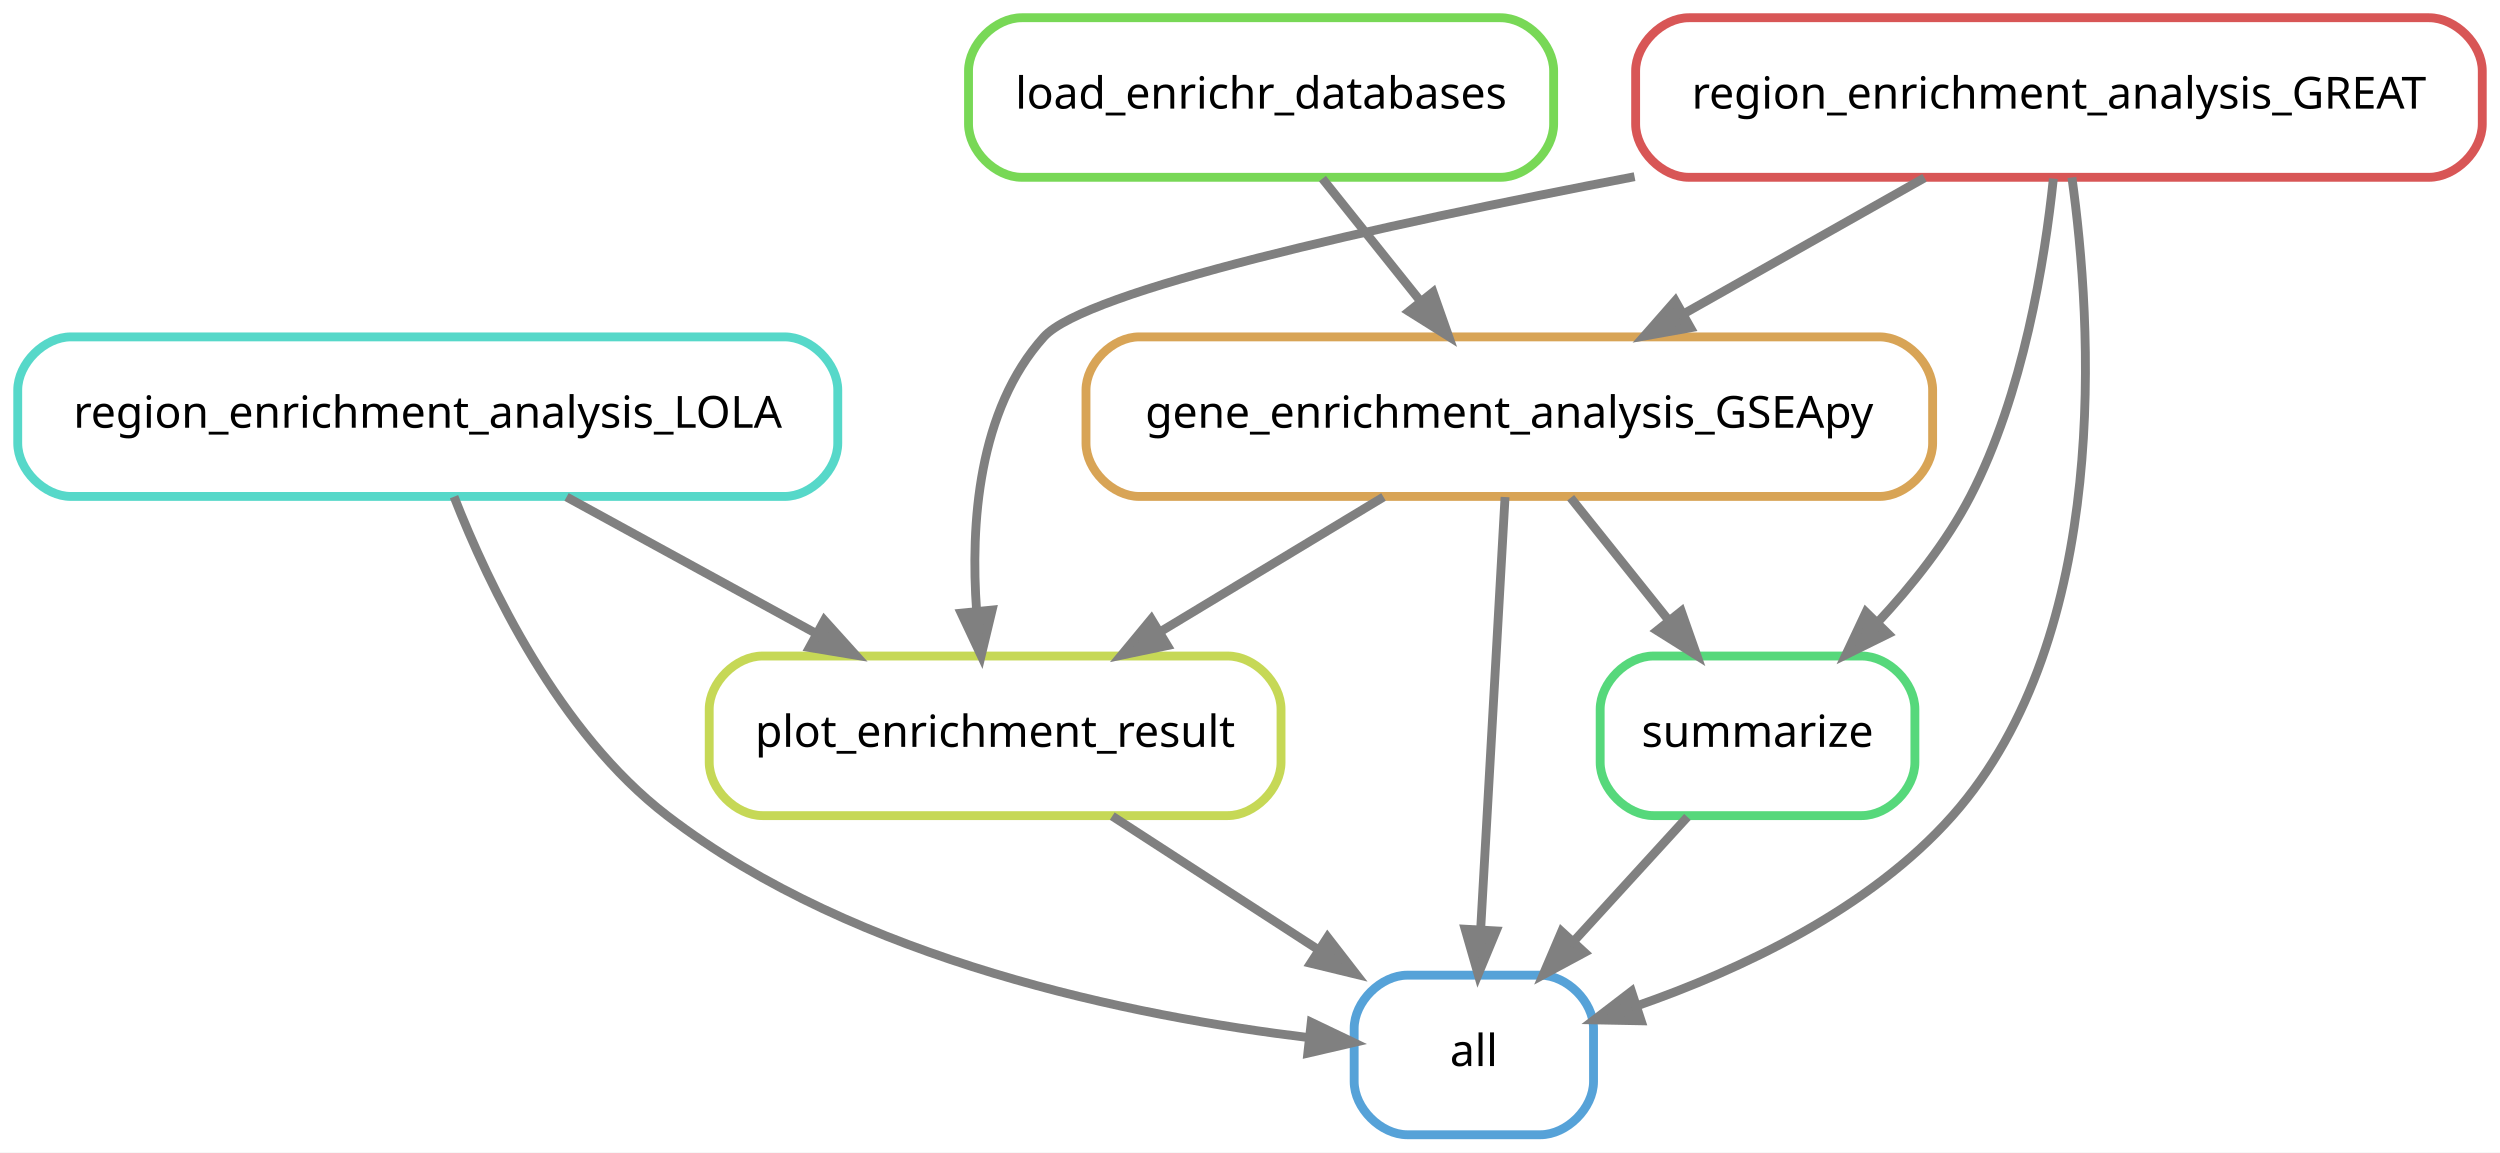
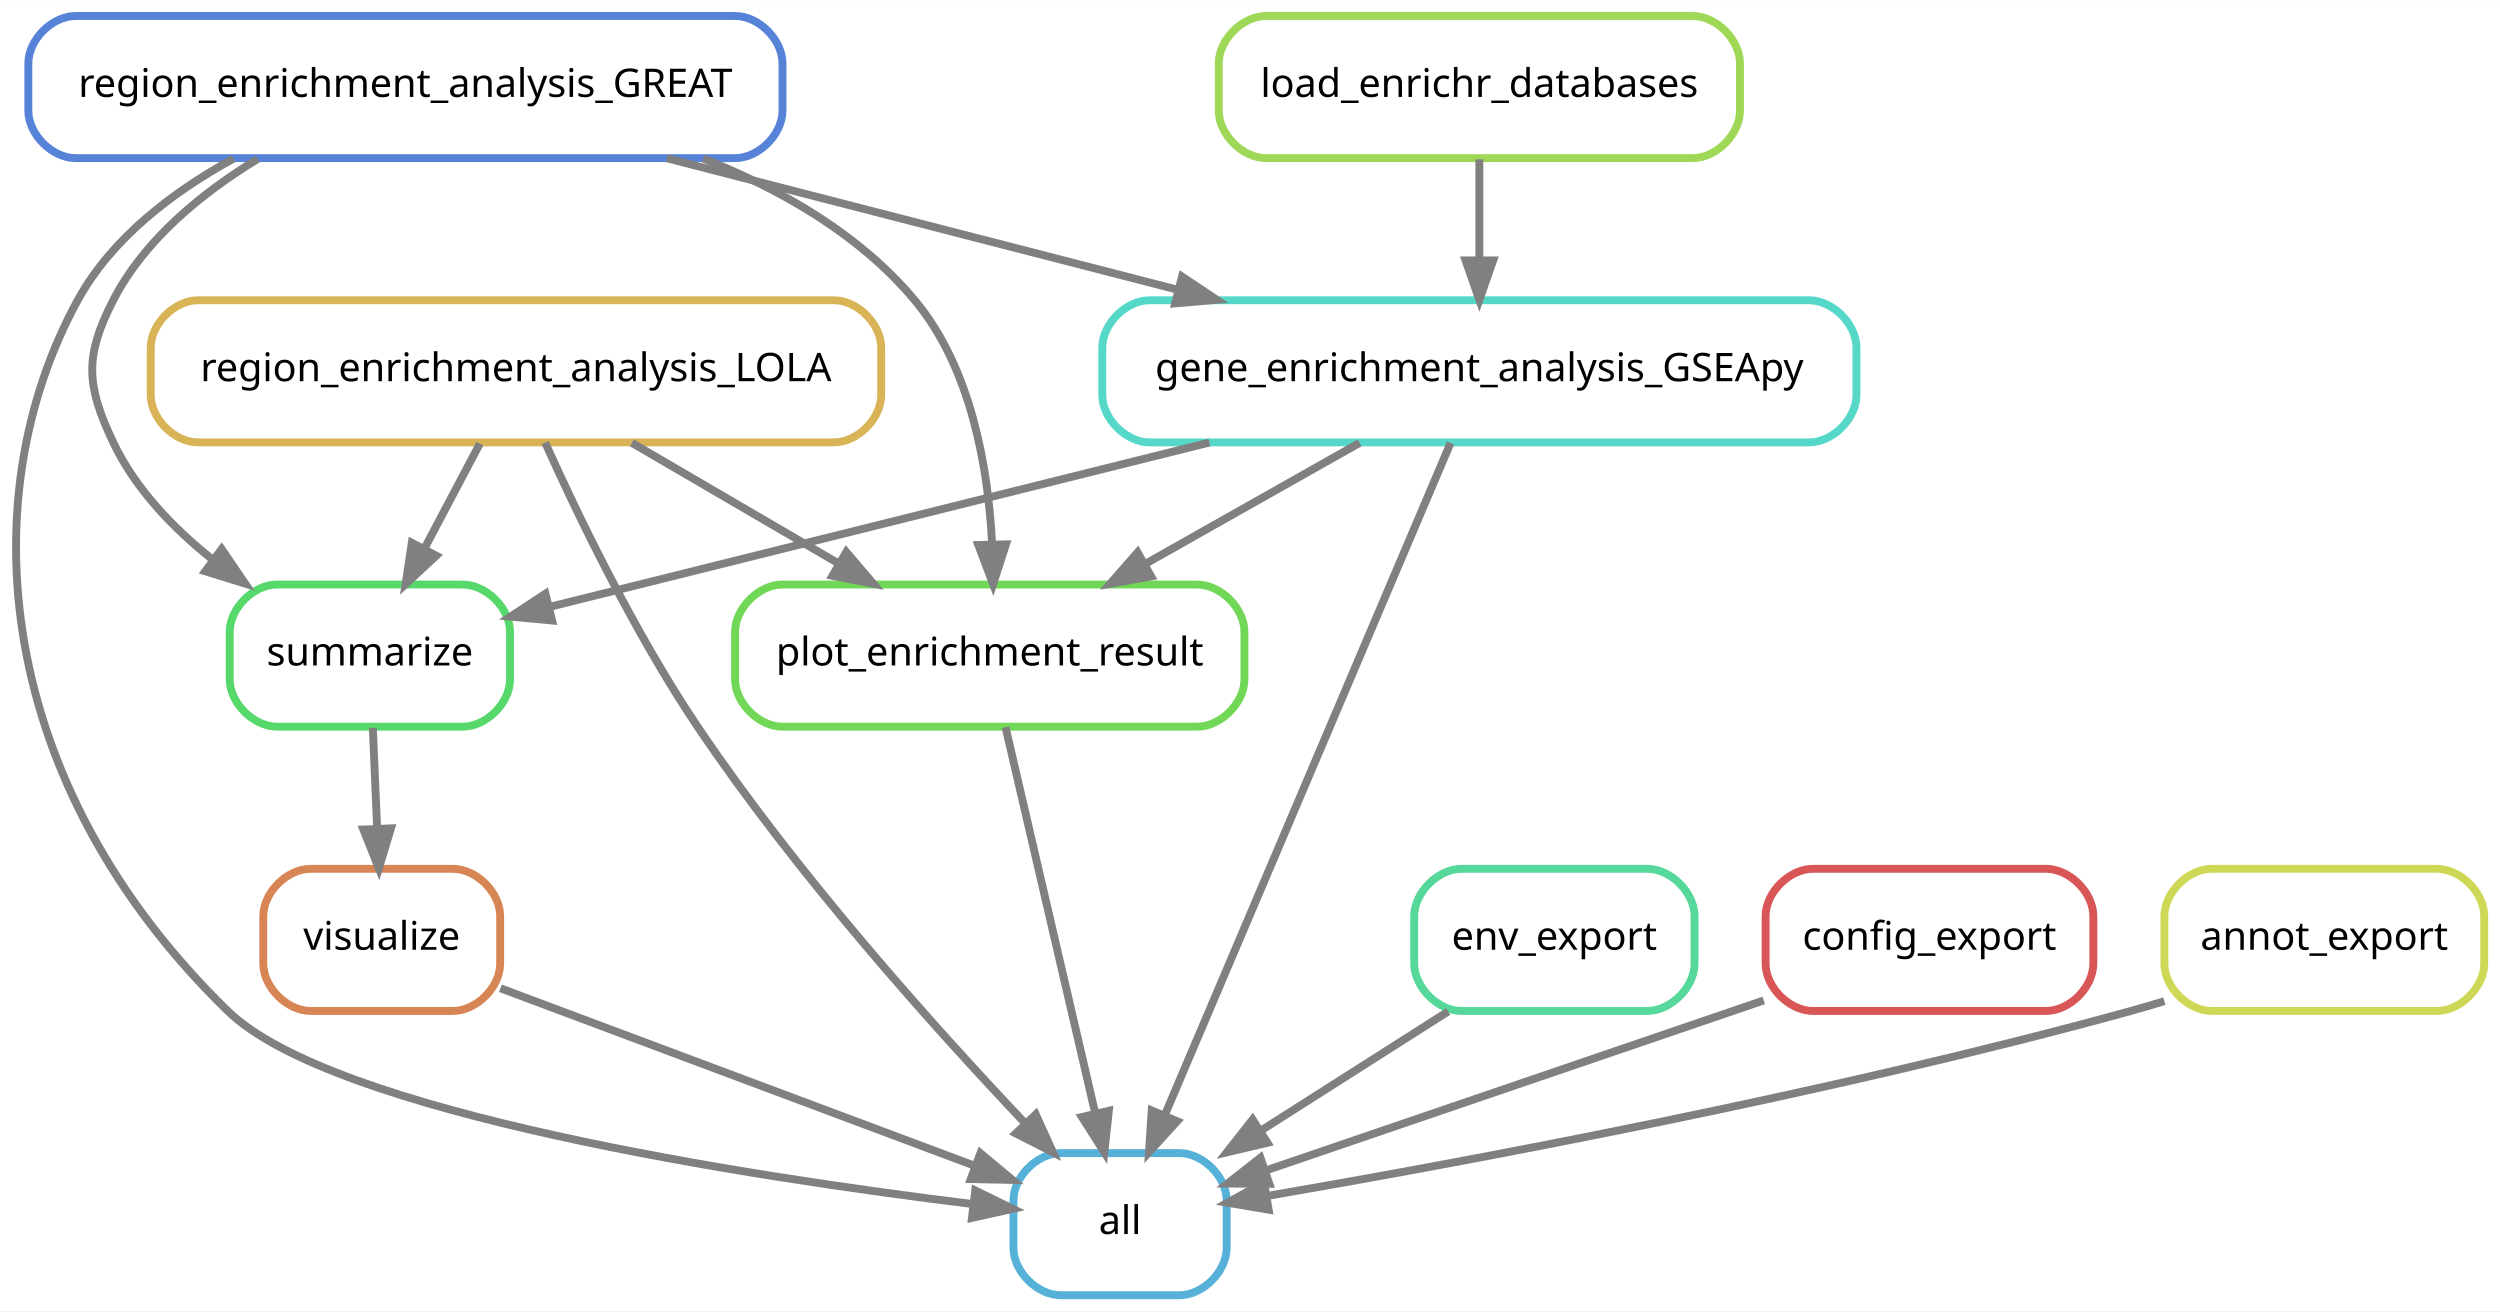
- <svg xmlns="http://www.w3.org/2000/svg" width="564pt" height="260pt" viewBox="0.00 0.00 564.00 260.00">
-   <g id="graph0" class="graph" transform="scale(1 1) rotate(0) translate(4 256)">
-     <polygon fill="white" stroke="transparent" points="-4,4 -4,-256 560,-256 560,4 -4,4" />
+ <svg xmlns="http://www.w3.org/2000/svg" width="633pt" height="332pt" viewBox="0.00 0.00 633.18 332.00">
+   <g id="graph0" class="graph" transform="scale(1 1) rotate(0) translate(4 328)">
+     <polygon fill="white" stroke="transparent" points="-4,4 -4,-328 629.18,-328 629.18,4 -4,4" />
    <g id="node1" class="node">
-       <path fill="none" stroke="#56a2d8" stroke-width="2" d="M343.5,-36C343.5,-36 313.5,-36 313.5,-36 307.5,-36 301.5,-30 301.5,-24 301.5,-24 301.5,-12 301.5,-12 301.5,-6 307.5,0 313.5,0 313.5,0 343.5,0 343.5,0 349.5,0 355.5,-6 355.5,-12 355.5,-12 355.5,-24 355.5,-24 355.5,-30 349.5,-36 343.5,-36" />
-       <text text-anchor="middle" x="328.5" y="-15.5" font-family="sans" font-size="10.00">all</text>
+       <path fill="none" stroke="#56b1d8" stroke-width="2" d="M294.68,-36C294.68,-36 264.68,-36 264.68,-36 258.68,-36 252.68,-30 252.68,-24 252.68,-24 252.68,-12 252.68,-12 252.68,-6 258.68,0 264.68,0 264.68,0 294.68,0 294.68,0 300.68,0 306.68,-6 306.68,-12 306.68,-12 306.68,-24 306.68,-24 306.68,-30 300.68,-36 294.68,-36" />
+       <text text-anchor="middle" x="279.68" y="-15.5" font-family="sans" font-size="10.00">all</text>
    </g>
    <g id="node2" class="node">
-       <path fill="none" stroke="#56d8c9" stroke-width="2" d="M173,-180C173,-180 12,-180 12,-180 6,-180 0,-174 0,-168 0,-168 0,-156 0,-156 0,-150 6,-144 12,-144 12,-144 173,-144 173,-144 179,-144 185,-150 185,-156 185,-156 185,-168 185,-168 185,-174 179,-180 173,-180" />
-       <text text-anchor="middle" x="92.5" y="-159.5" font-family="sans" font-size="10.00">region_enrichment_analysis_LOLA</text>
+       <path fill="none" stroke="#d8b456" stroke-width="2" d="M207.18,-252C207.18,-252 46.18,-252 46.18,-252 40.18,-252 34.18,-246 34.18,-240 34.18,-240 34.18,-228 34.18,-228 34.18,-222 40.18,-216 46.18,-216 46.18,-216 207.18,-216 207.18,-216 213.18,-216 219.18,-222 219.18,-228 219.18,-228 219.18,-240 219.18,-240 219.18,-246 213.18,-252 207.18,-252" />
+       <text text-anchor="middle" x="126.68" y="-231.5" font-family="sans" font-size="10.00">region_enrichment_analysis_LOLA</text>
+     </g>
+     <g id="edge3" class="edge">
+       <path fill="none" stroke="grey" stroke-width="2" d="M134.07,-215.95C142.36,-197.53 156.76,-167.66 172.68,-144 197.88,-106.58 232.7,-67.76 255.69,-43.51" />
+       <polygon fill="grey" stroke="grey" stroke-width="2" points="258.33,-45.81 262.71,-36.17 253.27,-40.98 258.33,-45.81" />
+     </g>
+     <g id="node3" class="node">
+       <path fill="none" stroke="#70d856" stroke-width="2" d="M299.18,-180C299.18,-180 194.18,-180 194.18,-180 188.18,-180 182.18,-174 182.18,-168 182.18,-168 182.18,-156 182.18,-156 182.18,-150 188.18,-144 194.18,-144 194.18,-144 299.18,-144 299.18,-144 305.18,-144 311.18,-150 311.18,-156 311.18,-156 311.18,-168 311.18,-168 311.18,-174 305.18,-180 299.18,-180" />
+       <text text-anchor="middle" x="246.68" y="-159.5" font-family="sans" font-size="10.00">plot_enrichment_result</text>
+     </g>
+     <g id="edge9" class="edge">
+       <path fill="none" stroke="grey" stroke-width="2" d="M156.04,-215.88C171.73,-206.72 191.24,-195.34 208.14,-185.48" />
+       <polygon fill="grey" stroke="grey" stroke-width="2" points="210.34,-188.25 217.22,-180.19 206.82,-182.21 210.34,-188.25" />
+     </g>
+     <g id="node8" class="node">
+       <path fill="none" stroke="#56d86b" stroke-width="2" d="M113.18,-180C113.18,-180 66.18,-180 66.18,-180 60.18,-180 54.18,-174 54.18,-168 54.18,-168 54.18,-156 54.18,-156 54.18,-150 60.18,-144 66.18,-144 66.18,-144 113.18,-144 113.18,-144 119.18,-144 125.18,-150 125.18,-156 125.18,-156 125.18,-168 125.18,-168 125.18,-174 119.18,-180 113.18,-180" />
+       <text text-anchor="middle" x="89.68" y="-159.5" font-family="sans" font-size="10.00">summarize</text>
+     </g>
+     <g id="edge15" class="edge">
+       <path fill="none" stroke="grey" stroke-width="2" d="M117.54,-215.7C113.28,-207.64 108.13,-197.89 103.42,-188.98" />
+       <polygon fill="grey" stroke="grey" stroke-width="2" points="106.49,-187.31 98.73,-180.1 100.3,-190.58 106.49,-187.31" />
+     </g>
+     <g id="edge6" class="edge">
+       <path fill="none" stroke="grey" stroke-width="2" d="M250.67,-143.87C256.31,-119.56 266.71,-74.82 273.41,-46.01" />
+       <polygon fill="grey" stroke="grey" stroke-width="2" points="276.84,-46.72 275.69,-36.19 270.02,-45.14 276.84,-46.72" />
+     </g>
+     <g id="node4" class="node">
+       <path fill="none" stroke="#5682d8" stroke-width="2" d="M182.18,-324C182.18,-324 15.18,-324 15.18,-324 9.18,-324 3.18,-318 3.18,-312 3.18,-312 3.18,-300 3.18,-300 3.18,-294 9.18,-288 15.18,-288 15.18,-288 182.18,-288 182.18,-288 188.18,-288 194.18,-294 194.18,-300 194.18,-300 194.18,-312 194.18,-312 194.18,-318 188.18,-324 182.18,-324" />
+       <text text-anchor="middle" x="98.68" y="-303.5" font-family="sans" font-size="10.00">region_enrichment_analysis_GREAT</text>
+     </g>
+     <g id="edge8" class="edge">
+       <path fill="none" stroke="grey" stroke-width="2" d="M55.12,-287.87C39.82,-279.49 24.31,-267.74 15.68,-252 -11.81,-201.83 -5.29,-129.37 53.68,-72 80.27,-46.14 185.44,-30.07 242.46,-23.08" />
+       <polygon fill="grey" stroke="grey" stroke-width="2" points="243,-26.54 252.52,-21.88 242.17,-19.59 243,-26.54" />
+     </g>
+     <g id="edge10" class="edge">
+       <path fill="none" stroke="grey" stroke-width="2" d="M174.12,-287.88C194.07,-279.99 213.87,-268.54 227.68,-252 241.97,-234.89 246.28,-209.6 247.27,-190.35" />
+       <polygon fill="grey" stroke="grey" stroke-width="2" points="250.78,-190.18 247.52,-180.1 243.78,-190.01 250.78,-190.18" />
+     </g>
+     <g id="node5" class="node">
+       <path fill="none" stroke="#56d8c9" stroke-width="2" d="M454.18,-252C454.18,-252 287.18,-252 287.18,-252 281.18,-252 275.18,-246 275.18,-240 275.18,-240 275.18,-228 275.18,-228 275.18,-222 281.18,-216 287.18,-216 287.18,-216 454.18,-216 454.18,-216 460.18,-216 466.18,-222 466.18,-228 466.18,-228 466.18,-240 466.18,-240 466.18,-246 460.18,-252 454.18,-252" />
+       <text text-anchor="middle" x="370.68" y="-231.5" font-family="sans" font-size="10.00">gene_enrichment_analysis_GSEApy</text>
+     </g>
+     <g id="edge13" class="edge">
+       <path fill="none" stroke="grey" stroke-width="2" d="M164.88,-287.97C203.95,-277.91 253.58,-265.14 294.31,-254.65" />
+       <polygon fill="grey" stroke="grey" stroke-width="2" points="295.38,-257.99 304.2,-252.11 293.64,-251.21 295.38,-257.99" />
+     </g>
+     <g id="edge16" class="edge">
+       <path fill="none" stroke="grey" stroke-width="2" d="M61.29,-287.8C47.14,-279.2 32.56,-267.32 24.68,-252 17.37,-237.77 17.82,-230.45 24.68,-216 30.25,-204.27 39.83,-194.28 49.94,-186.25" />
+       <polygon fill="grey" stroke="grey" stroke-width="2" points="52.14,-188.98 58.11,-180.22 47.98,-183.35 52.14,-188.98" />
+     </g>
+     <g id="edge7" class="edge">
+       <path fill="none" stroke="grey" stroke-width="2" d="M363.39,-215.85C347.55,-178.6 309.9,-90.07 290.97,-45.54" />
+       <polygon fill="grey" stroke="grey" stroke-width="2" points="294.15,-44.07 287.01,-36.23 287.7,-46.8 294.15,-44.07" />
+     </g>
+     <g id="edge11" class="edge">
+       <path fill="none" stroke="grey" stroke-width="2" d="M340.35,-215.88C323.99,-206.64 303.6,-195.13 286.03,-185.21" />
+       <polygon fill="grey" stroke="grey" stroke-width="2" points="287.56,-182.06 277.14,-180.19 284.12,-188.15 287.56,-182.06" />
+     </g>
+     <g id="edge17" class="edge">
+       <path fill="none" stroke="grey" stroke-width="2" d="M302.3,-215.97C250.35,-203.02 180.34,-185.58 135.11,-174.32" />
+       <polygon fill="grey" stroke="grey" stroke-width="2" points="135.84,-170.89 125.29,-171.87 134.14,-177.68 135.84,-170.89" />
+     </g>
+     <g id="node6" class="node">
+       <path fill="none" stroke="#9fd856" stroke-width="2" d="M424.68,-324C424.68,-324 316.68,-324 316.68,-324 310.68,-324 304.68,-318 304.68,-312 304.68,-312 304.68,-300 304.68,-300 304.68,-294 310.68,-288 316.68,-288 316.68,-288 424.68,-288 424.68,-288 430.68,-288 436.68,-294 436.68,-300 436.68,-300 436.68,-312 436.68,-312 436.68,-318 430.68,-324 424.68,-324" />
+       <text text-anchor="middle" x="370.68" y="-303.5" font-family="sans" font-size="10.00">load_enrichr_databases</text>
+     </g>
+     <g id="edge12" class="edge">
+       <path fill="none" stroke="grey" stroke-width="2" d="M370.68,-287.7C370.68,-279.98 370.68,-270.71 370.68,-262.11" />
+       <polygon fill="grey" stroke="grey" stroke-width="2" points="374.18,-262.1 370.68,-252.1 367.18,-262.1 374.18,-262.1" />
+     </g>
+     <g id="node7" class="node">
+       <path fill="none" stroke="#d88556" stroke-width="2" d="M110.68,-108C110.68,-108 74.68,-108 74.68,-108 68.68,-108 62.68,-102 62.68,-96 62.68,-96 62.68,-84 62.68,-84 62.68,-78 68.68,-72 74.68,-72 74.68,-72 110.68,-72 110.68,-72 116.68,-72 122.68,-78 122.68,-84 122.68,-84 122.68,-96 122.68,-96 122.68,-102 116.68,-108 110.68,-108" />
+       <text text-anchor="middle" x="92.68" y="-87.5" font-family="sans" font-size="10.00">visualize</text>
+     </g>
+     <g id="edge2" class="edge">
+       <path fill="none" stroke="grey" stroke-width="2" d="M122.73,-77.75C155.48,-65.5 207.88,-45.88 243.03,-32.72" />
+       <polygon fill="grey" stroke="grey" stroke-width="2" points="244.31,-35.98 252.45,-29.19 241.86,-29.42 244.31,-35.98" />
+     </g>
+     <g id="edge14" class="edge">
+       <path fill="none" stroke="grey" stroke-width="2" d="M90.43,-143.7C90.76,-135.98 91.15,-126.71 91.52,-118.11" />
+       <polygon fill="grey" stroke="grey" stroke-width="2" points="95.02,-118.25 91.95,-108.1 88.03,-117.95 95.02,-118.25" />
+     </g>
+     <g id="node9" class="node">
+       <path fill="none" stroke="#56d89a" stroke-width="2" d="M413.18,-108C413.18,-108 366.18,-108 366.18,-108 360.18,-108 354.18,-102 354.18,-96 354.18,-96 354.18,-84 354.18,-84 354.18,-78 360.18,-72 366.18,-72 366.18,-72 413.18,-72 413.18,-72 419.18,-72 425.18,-78 425.18,-84 425.18,-84 425.18,-96 425.18,-96 425.18,-102 419.18,-108 413.18,-108" />
+       <text text-anchor="middle" x="389.68" y="-87.5" font-family="sans" font-size="10.00">env_export</text>
    </g>
    <g id="edge5" class="edge">
-       <path fill="none" stroke="grey" stroke-width="2" d="M98.43,-143.95C106.31,-123.81 122.12,-90.7 146.5,-72 189.28,-39.18 251.86,-26.66 291.37,-21.9" />
-       <polygon fill="grey" stroke="grey" stroke-width="2" points="291.82,-25.37 301.37,-20.8 291.05,-18.41 291.82,-25.37" />
+       <path fill="none" stroke="grey" stroke-width="2" d="M362.78,-71.88C348.53,-62.81 330.84,-51.55 315.45,-41.76" />
+       <polygon fill="grey" stroke="grey" stroke-width="2" points="317.01,-38.61 306.7,-36.19 313.25,-44.51 317.01,-38.61" />
    </g>
-     <g id="node3" class="node">
-       <path fill="none" stroke="#c6d856" stroke-width="2" d="M273,-108C273,-108 168,-108 168,-108 162,-108 156,-102 156,-96 156,-96 156,-84 156,-84 156,-78 162,-72 168,-72 168,-72 273,-72 273,-72 279,-72 285,-78 285,-84 285,-84 285,-96 285,-96 285,-102 279,-108 273,-108" />
-       <text text-anchor="middle" x="220.5" y="-87.5" font-family="sans" font-size="10.00">plot_enrichment_result</text>
-     </g>
-     <g id="edge8" class="edge">
-       <path fill="none" stroke="grey" stroke-width="2" d="M123.81,-143.88C140.7,-134.64 161.75,-123.13 179.88,-113.21" />
-       <polygon fill="grey" stroke="grey" stroke-width="2" points="181.97,-116.06 189.07,-108.19 178.61,-109.92 181.97,-116.06" />
+     <g id="node10" class="node">
+       <path fill="none" stroke="#d85656" stroke-width="2" d="M514.18,-108C514.18,-108 455.18,-108 455.18,-108 449.18,-108 443.18,-102 443.18,-96 443.18,-96 443.18,-84 443.18,-84 443.18,-78 449.18,-72 455.18,-72 455.18,-72 514.18,-72 514.18,-72 520.18,-72 526.18,-78 526.18,-84 526.18,-84 526.18,-96 526.18,-96 526.18,-102 520.18,-108 514.18,-108" />
+       <text text-anchor="middle" x="484.68" y="-87.5" font-family="sans" font-size="10.00">config_export</text>
    </g>
    <g id="edge1" class="edge">
-       <path fill="none" stroke="grey" stroke-width="2" d="M246.92,-71.88C260.91,-62.81 278.28,-51.55 293.39,-41.76" />
-       <polygon fill="grey" stroke="grey" stroke-width="2" points="295.49,-44.57 301.98,-36.19 291.68,-38.69 295.49,-44.57" />
+       <path fill="none" stroke="grey" stroke-width="2" d="M442.71,-74.67C405.55,-61.98 351.87,-43.65 316.39,-31.53" />
+       <polygon fill="grey" stroke="grey" stroke-width="2" points="317.49,-28.21 306.9,-28.29 315.23,-34.84 317.49,-28.21" />
    </g>
-     <g id="node4" class="node">
-       <path fill="none" stroke="#d85656" stroke-width="2" d="M544,-252C544,-252 377,-252 377,-252 371,-252 365,-246 365,-240 365,-240 365,-228 365,-228 365,-222 371,-216 377,-216 377,-216 544,-216 544,-216 550,-216 556,-222 556,-228 556,-228 556,-240 556,-240 556,-246 550,-252 544,-252" />
-       <text text-anchor="middle" x="460.5" y="-231.5" font-family="sans" font-size="10.00">region_enrichment_analysis_GREAT</text>
-     </g>
-     <g id="edge2" class="edge">
-       <path fill="none" stroke="grey" stroke-width="2" d="M463.42,-215.97C467.93,-183.61 472.64,-112.85 436.5,-72 417.73,-50.79 388.53,-37.17 365.23,-29.06" />
-       <polygon fill="grey" stroke="grey" stroke-width="2" points="366.24,-25.71 355.65,-25.92 364.06,-32.36 366.24,-25.71" />
-     </g>
-     <g id="edge6" class="edge">
-       <path fill="none" stroke="grey" stroke-width="2" d="M364.76,-216.14C306.25,-204.94 240.89,-190.42 231.5,-180 216.64,-163.5 214.92,-137.77 216.32,-118.21" />
-       <polygon fill="grey" stroke="grey" stroke-width="2" points="219.82,-118.38 217.35,-108.08 212.85,-117.67 219.82,-118.38" />
-     </g>
-     <g id="node5" class="node">
-       <path fill="none" stroke="#d8a456" stroke-width="2" d="M420,-180C420,-180 253,-180 253,-180 247,-180 241,-174 241,-168 241,-168 241,-156 241,-156 241,-150 247,-144 253,-144 253,-144 420,-144 420,-144 426,-144 432,-150 432,-156 432,-156 432,-168 432,-168 432,-174 426,-180 420,-180" />
-       <text text-anchor="middle" x="336.5" y="-159.5" font-family="sans" font-size="10.00">gene_enrichment_analysis_GSEApy</text>
-     </g>
-     <g id="edge9" class="edge">
-       <path fill="none" stroke="grey" stroke-width="2" d="M430.17,-215.88C413.8,-206.64 393.42,-195.13 375.85,-185.21" />
-       <polygon fill="grey" stroke="grey" stroke-width="2" points="377.38,-182.06 366.95,-180.19 373.94,-188.15 377.38,-182.06" />
-     </g>
-     <g id="node7" class="node">
-       <path fill="none" stroke="#56d87b" stroke-width="2" d="M416,-108C416,-108 369,-108 369,-108 363,-108 357,-102 357,-96 357,-96 357,-84 357,-84 357,-78 363,-72 369,-72 369,-72 416,-72 416,-72 422,-72 428,-78 428,-84 428,-84 428,-96 428,-96 428,-102 422,-108 416,-108" />
-       <text text-anchor="middle" x="392.5" y="-87.5" font-family="sans" font-size="10.00">summarize</text>
-     </g>
-     <g id="edge11" class="edge">
-       <path fill="none" stroke="grey" stroke-width="2" d="M459.24,-215.71C457.3,-197.1 452.46,-167.06 440.5,-144 435.16,-133.71 427.33,-123.87 419.53,-115.52" />
-       <polygon fill="grey" stroke="grey" stroke-width="2" points="421.96,-113 412.45,-108.31 416.96,-117.9 421.96,-113" />
-     </g>
-     <g id="edge3" class="edge">
-       <path fill="none" stroke="grey" stroke-width="2" d="M335.54,-143.87C334.17,-119.67 331.67,-75.21 330.04,-46.39" />
-       <polygon fill="grey" stroke="grey" stroke-width="2" points="333.53,-45.98 329.47,-36.19 326.54,-46.37 333.53,-45.98" />
-     </g>
-     <g id="edge7" class="edge">
-       <path fill="none" stroke="grey" stroke-width="2" d="M308.12,-143.88C292.96,-134.72 274.09,-123.34 257.76,-113.48" />
-       <polygon fill="grey" stroke="grey" stroke-width="2" points="259.36,-110.36 248.99,-108.19 255.74,-116.35 259.36,-110.36" />
-     </g>
-     <g id="edge12" class="edge">
-       <path fill="none" stroke="grey" stroke-width="2" d="M350.34,-143.7C356.99,-135.39 365.08,-125.28 372.39,-116.14" />
-       <polygon fill="grey" stroke="grey" stroke-width="2" points="375.3,-118.1 378.82,-108.1 369.84,-113.73 375.3,-118.1" />
-     </g>
-     <g id="node6" class="node">
-       <path fill="none" stroke="#78d856" stroke-width="2" d="M334.5,-252C334.5,-252 226.5,-252 226.5,-252 220.5,-252 214.5,-246 214.5,-240 214.5,-240 214.5,-228 214.5,-228 214.5,-222 220.5,-216 226.5,-216 226.5,-216 334.5,-216 334.5,-216 340.5,-216 346.5,-222 346.5,-228 346.5,-228 346.5,-240 346.5,-240 346.5,-246 340.5,-252 334.5,-252" />
-       <text text-anchor="middle" x="280.5" y="-231.5" font-family="sans" font-size="10.00">load_enrichr_databases</text>
-     </g>
-     <g id="edge10" class="edge">
-       <path fill="none" stroke="grey" stroke-width="2" d="M294.34,-215.7C300.99,-207.39 309.08,-197.28 316.39,-188.14" />
-       <polygon fill="grey" stroke="grey" stroke-width="2" points="319.3,-190.1 322.82,-180.1 313.84,-185.73 319.3,-190.1" />
+     <g id="node11" class="node">
+       <path fill="none" stroke="#ced856" stroke-width="2" d="M613.18,-108C613.18,-108 556.18,-108 556.18,-108 550.18,-108 544.18,-102 544.18,-96 544.18,-96 544.18,-84 544.18,-84 544.18,-78 550.18,-72 556.18,-72 556.18,-72 613.18,-72 613.18,-72 619.18,-72 625.18,-78 625.18,-84 625.18,-84 625.18,-96 625.18,-96 625.18,-102 619.18,-108 613.18,-108" />
+       <text text-anchor="middle" x="584.68" y="-87.5" font-family="sans" font-size="10.00">annot_export</text>
    </g>
    <g id="edge4" class="edge">
-       <path fill="none" stroke="grey" stroke-width="2" d="M376.68,-71.7C368.93,-63.22 359.46,-52.86 350.98,-43.58" />
-       <polygon fill="grey" stroke="grey" stroke-width="2" points="353.47,-41.12 344.14,-36.1 348.3,-45.85 353.47,-41.12" />
+       <path fill="none" stroke="grey" stroke-width="2" d="M544.17,-74.49C541.31,-73.61 538.46,-72.77 535.68,-72 458.89,-50.83 367.06,-33.77 316.91,-25.14" />
+       <polygon fill="grey" stroke="grey" stroke-width="2" points="317.31,-21.66 306.87,-23.43 316.14,-28.56 317.31,-21.66" />
    </g>
  </g>
</svg>
